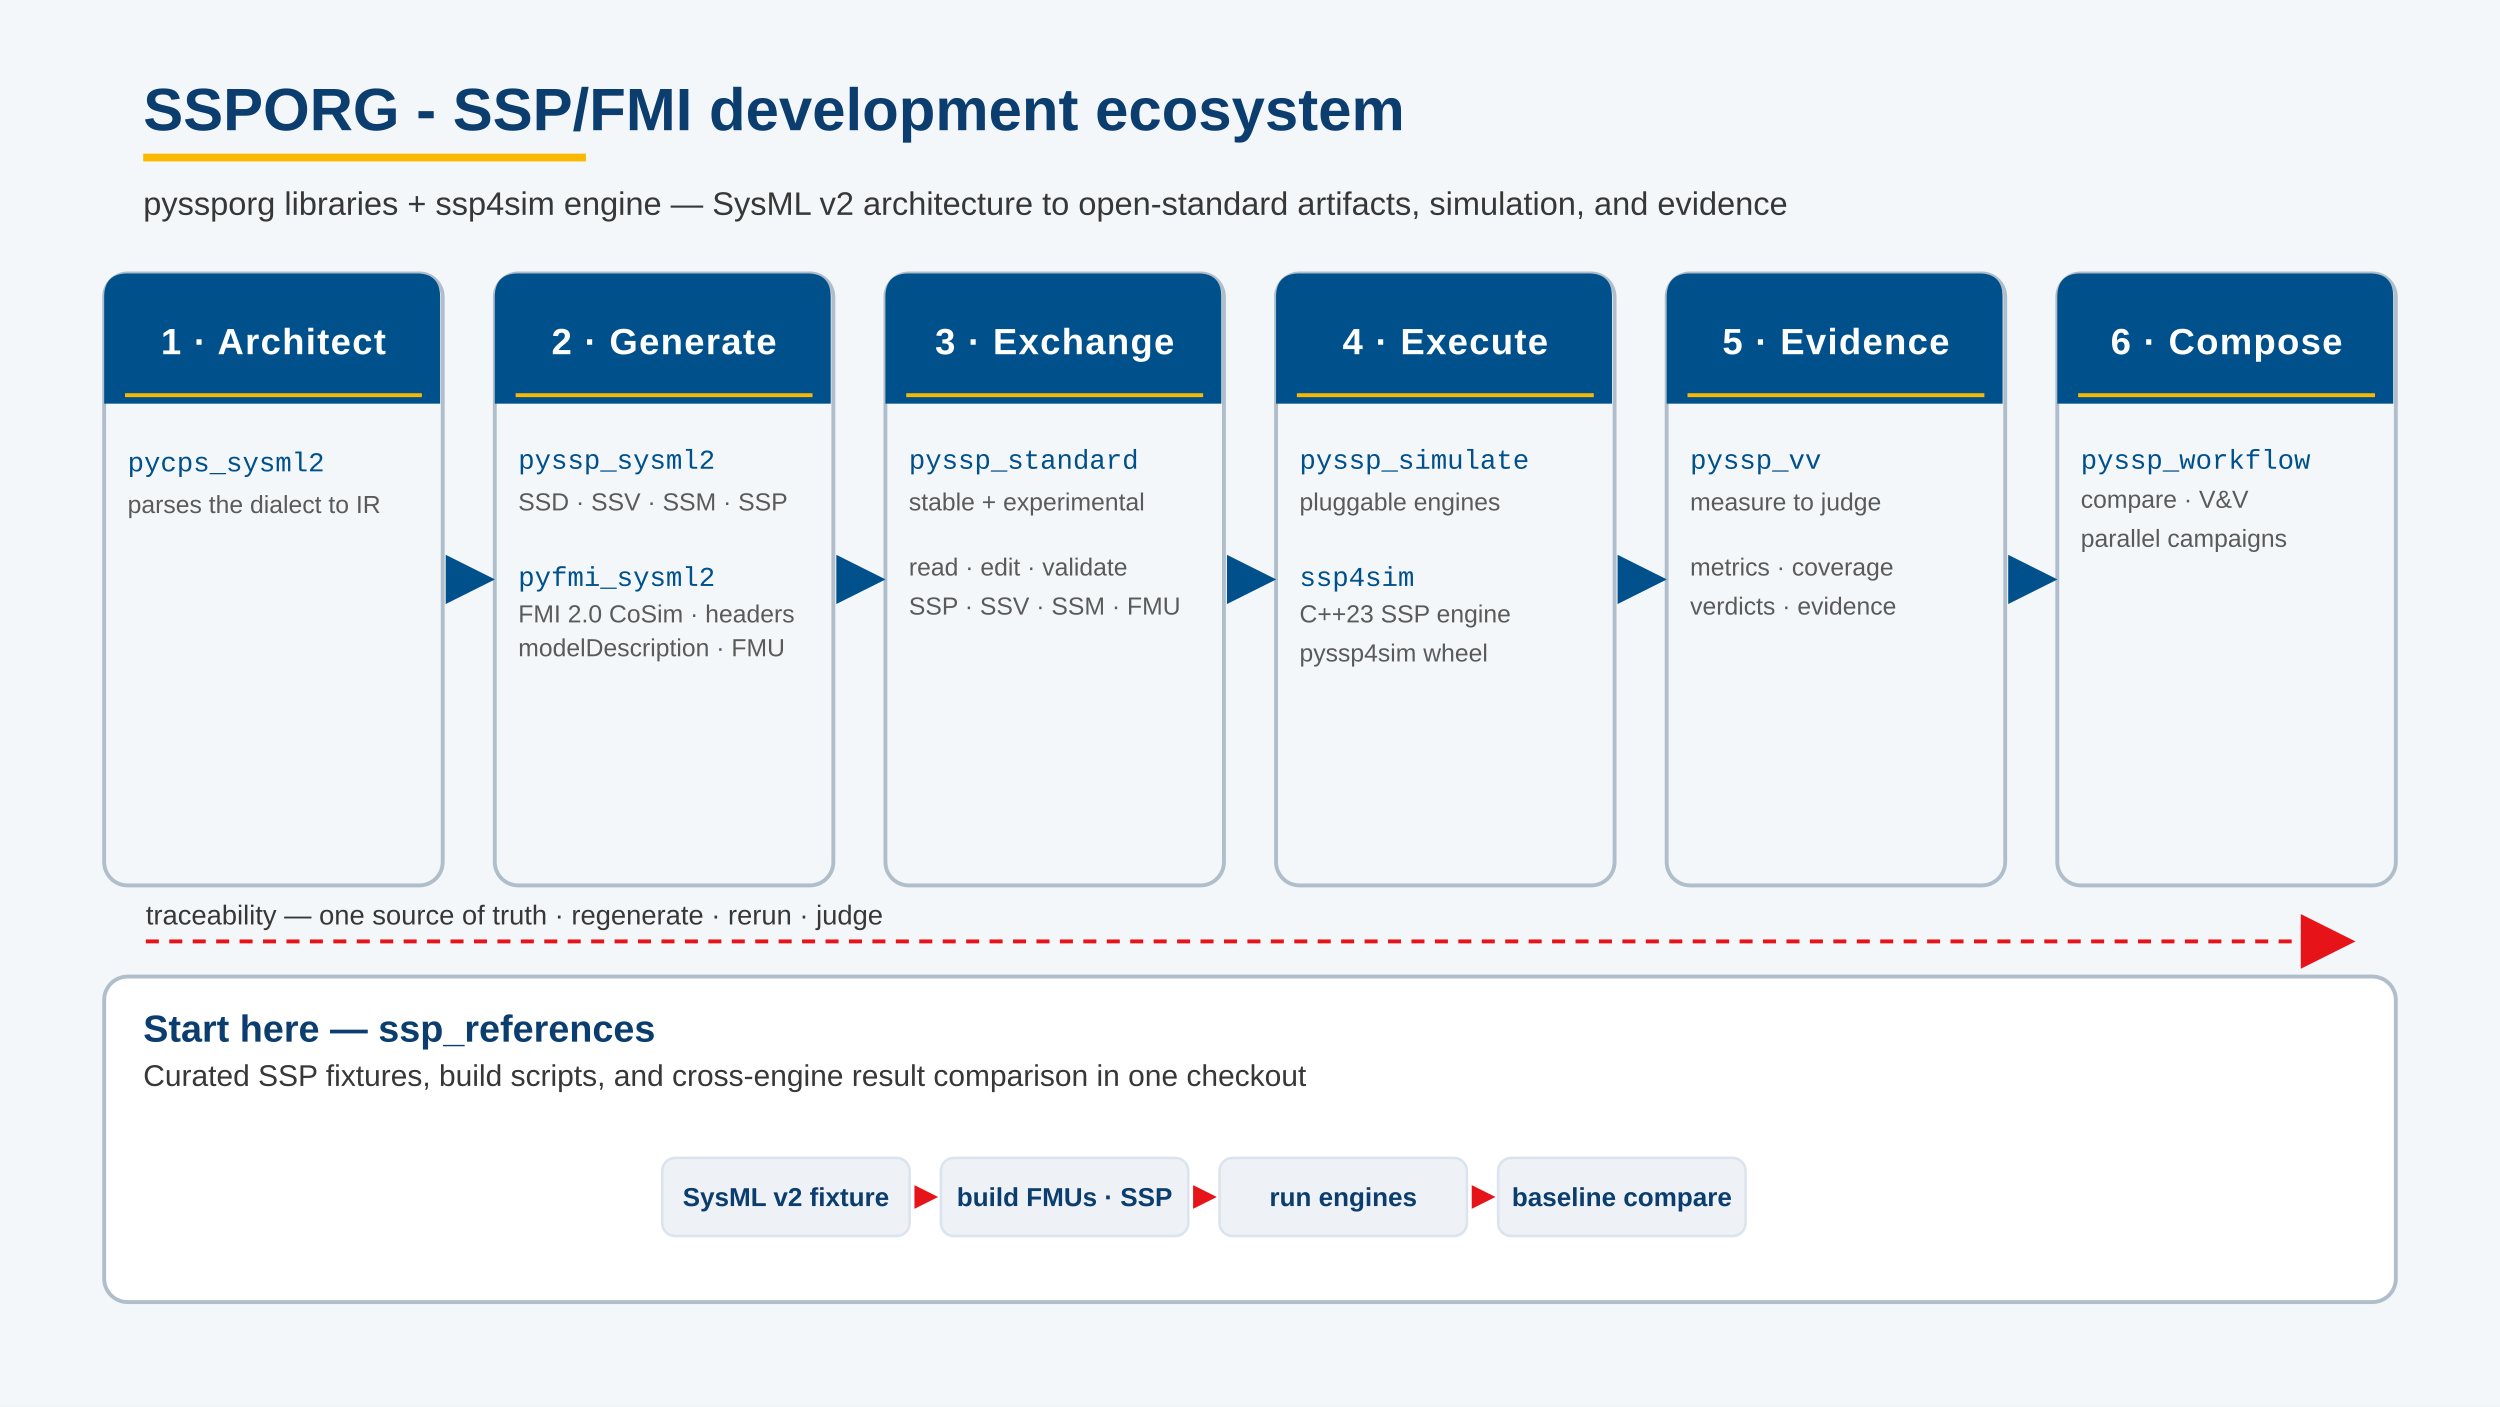
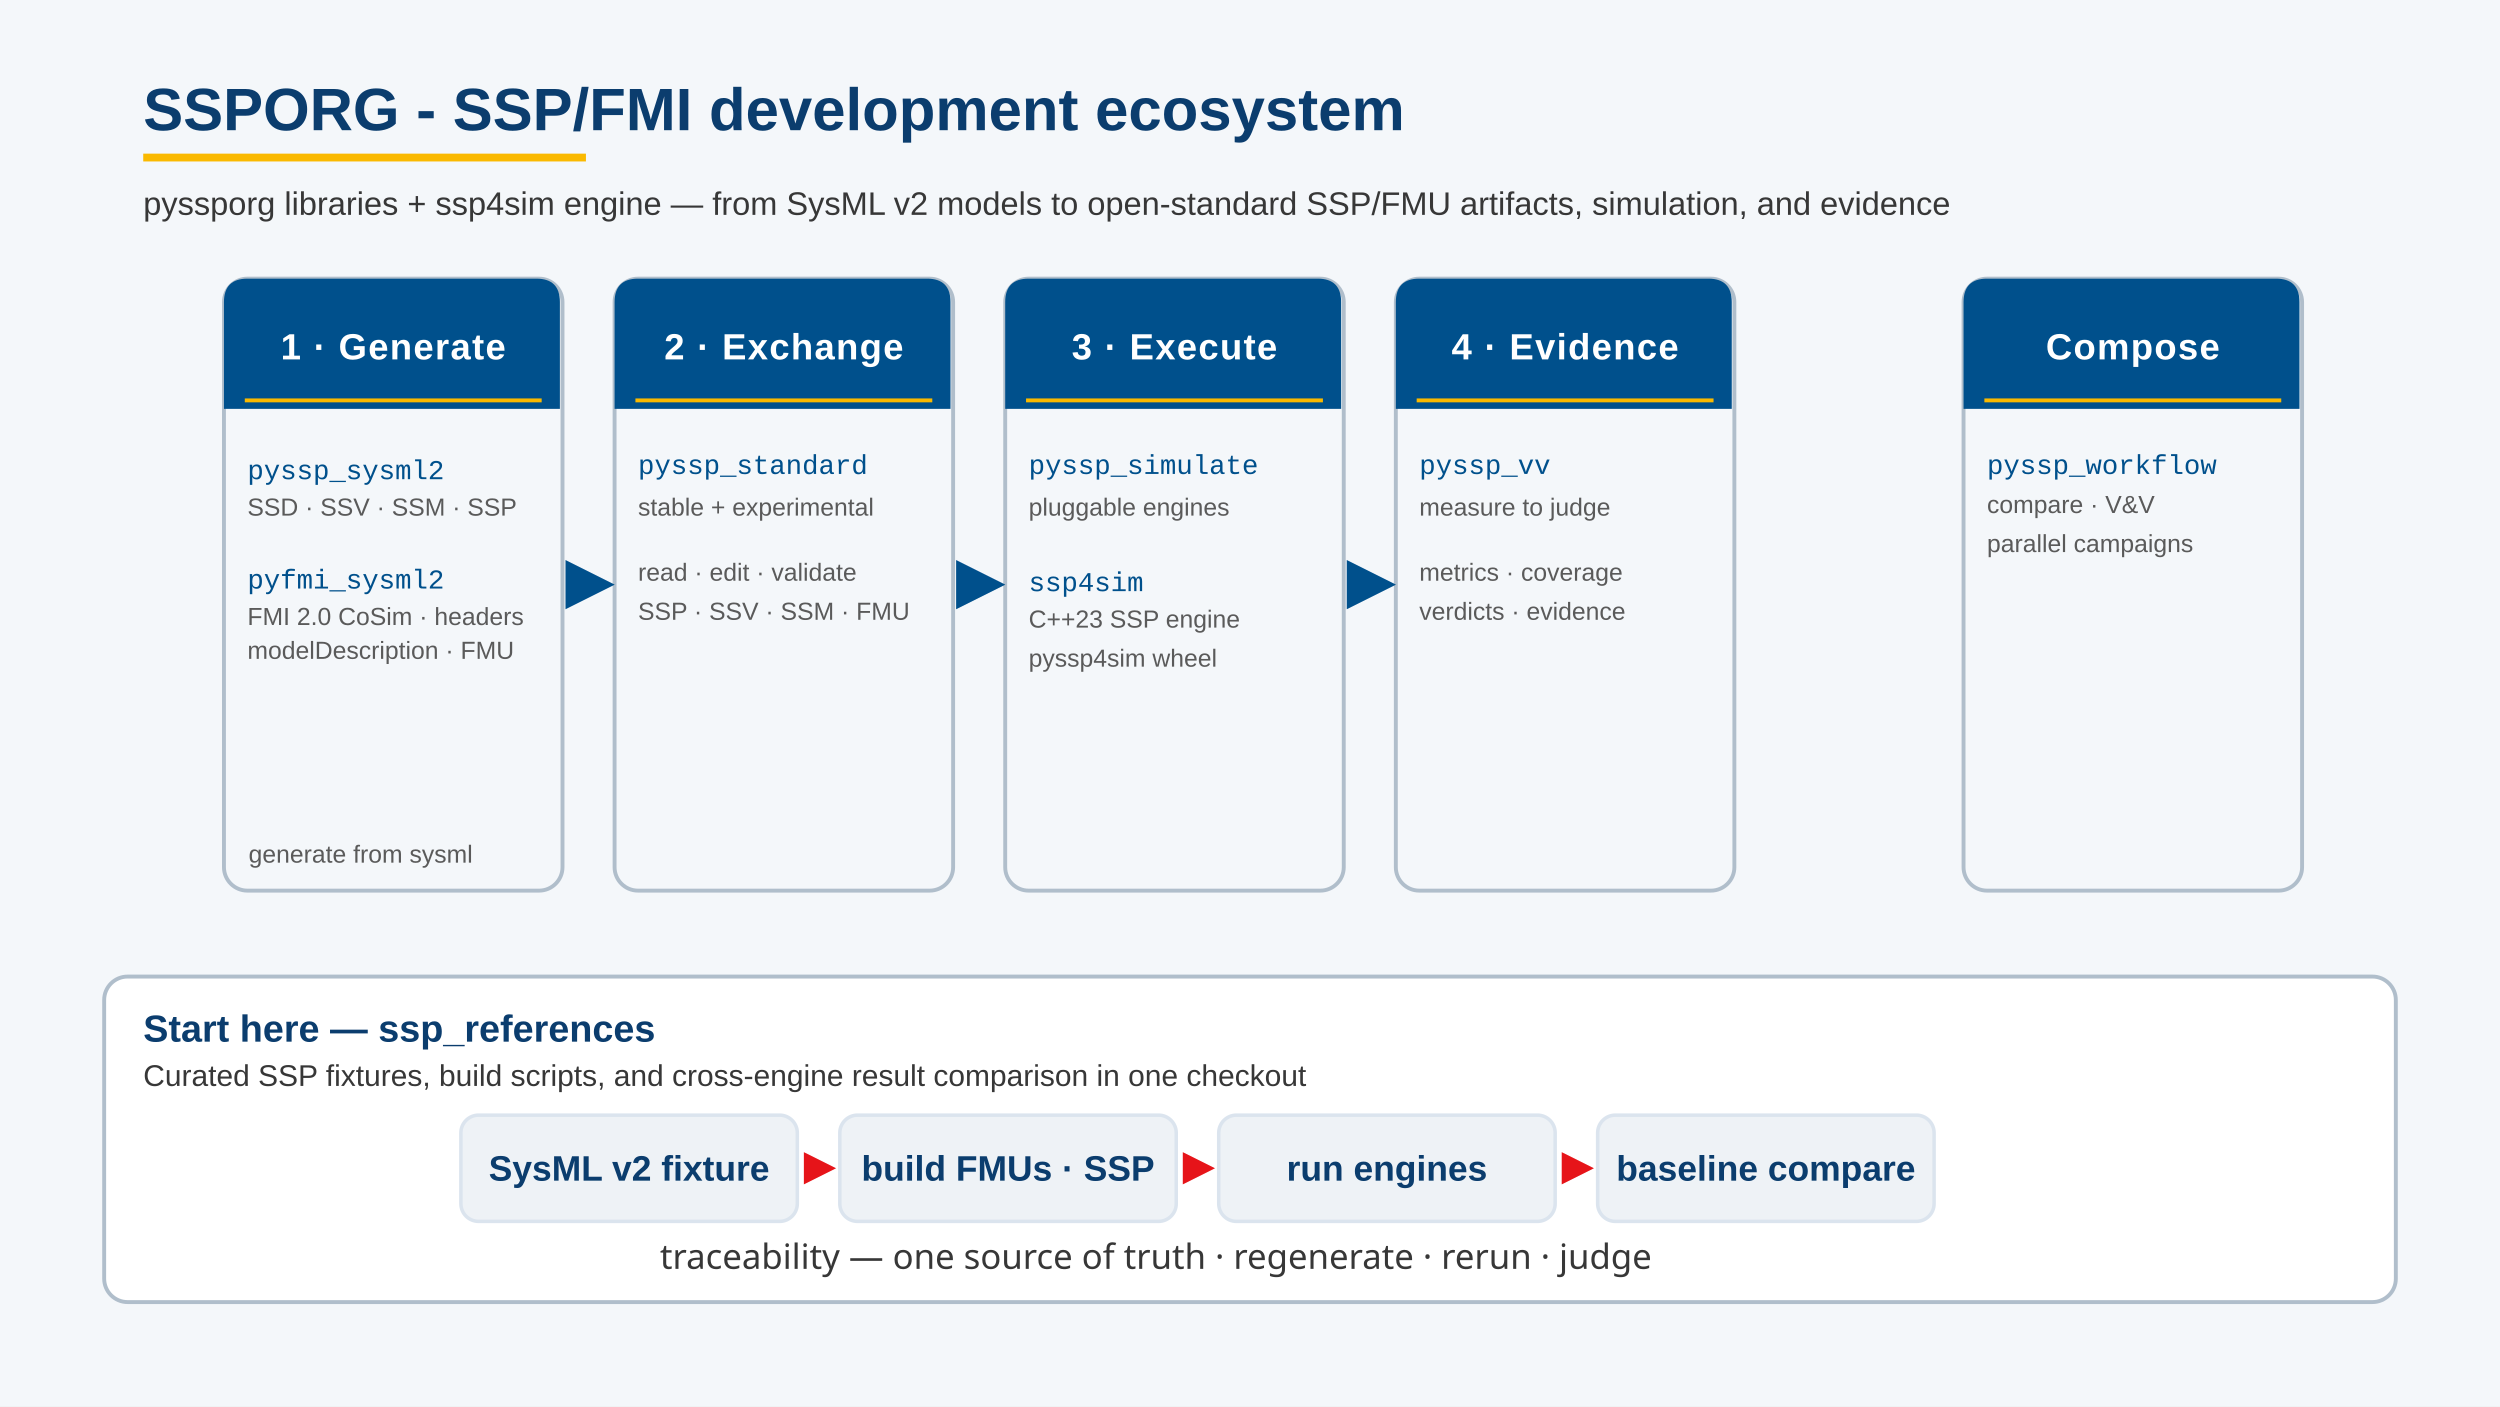
<svg xmlns="http://www.w3.org/2000/svg" width="1920" height="1080" viewBox="0 0 1920 1080" version="1.1" id="svg54">
  <defs id="defs2">
    <marker id="arrow" markerWidth="14" markerHeight="14" refX="11" refY="7" orient="auto">
      <path d="M0,0 L14,7 L0,14 Z" fill="#00508C" id="path1" />
    </marker>
    <marker id="arrowred" markerWidth="14" markerHeight="14" refX="11" refY="7" orient="auto">
      <path d="M0,0 L14,7 L0,14 Z" fill="#E61419" id="path2" />
    </marker>
    <style id="style2">
      .t-title { font: 700 46px Arial, 'Helvetica Neue', sans-serif; fill: #0B3D6E; }
      .t-sub { font: 400 25px Arial, 'Helvetica Neue', sans-serif; fill: #373737; }
      .t-head { font: 700 28px Arial, 'Helvetica Neue', sans-serif; fill: #FFFFFF; letter-spacing: 1px; }
      .t-mono { font: 400 21px Consolas, 'Liberation Mono', monospace; fill: #00508C; }
      .t-mono-sm { font: 400 19px Consolas, 'Liberation Mono', monospace; fill: #00508C; }
      .t-body { font: 400 22px Arial, 'Helvetica Neue', sans-serif; fill: #373737; }
      .t-small { font: 400 19px Arial, 'Helvetica Neue', sans-serif; fill: #5A5A5A; }
      .t-trace { font: 400 21px Arial, 'Helvetica Neue', sans-serif; fill: #373737; }
      .t-panel-head { font: 700 29px Arial, 'Helvetica Neue', sans-serif; fill: #0B3D6E; }
      .t-panel-sub { font: 400 23px Arial, 'Helvetica Neue', sans-serif; fill: #373737; }
      .t-mini { font: 700 20px Arial, 'Helvetica Neue', sans-serif; fill: #0B3D6E; text-anchor: middle; }
      .t-foot { font: 400 20px Arial, 'Helvetica Neue', sans-serif; fill: #5A5A5A; }
    </style>
  </defs>
-   <rect width="1920" height="1080" fill="#F4F7FA" id="rect2" />
+   <rect width="1920" height="1080" fill="#f4f7fa" id="rect2" x="0" y="0" />
  <text x="110" y="100" class="t-title" id="text2" style="font-style:normal;font-variant:normal;font-weight:700;font-stretch:normal;font-size:46px;line-height:normal;font-family:Arial, 'Helvetica Neue', sans-serif">SSPORG - SSP/FMI development ecosystem</text>
  <rect x="110" y="118" width="340" height="6" fill="#FAB900" id="rect3" />
-   <text x="110" y="165" class="t-sub" id="text3">pyssporg libraries + ssp4sim engine — SysML v2 architecture to open-standard artifacts, simulation, and evidence</text>
-   <g id="g9">
-     <rect x="80" y="210" width="260" height="470" rx="18" fill="none" stroke="#B0BECB" stroke-width="3" id="rect4" />
-     <path d="M98,210 H320 Q338,210 338,228 V310 H80 V228 Q80,210 98,210 Z" fill="#00508C" id="path4" />
-     <rect x="96" y="302" width="228" height="3" fill="#FAB900" id="rect5" />
-     <text x="210" y="272" class="t-head" text-anchor="middle" id="text5">1 · Architect</text>
-     <text x="98" y="362" class="t-mono" id="text8" style="font-style:normal;font-variant:normal;font-weight:400;font-stretch:normal;font-size:21px;line-height:normal;font-family:Consolas, 'Liberation Mono', monospace">pycps_sysml2</text>
-     <text x="98" y="394" class="t-small" id="text9" style="font-style:normal;font-variant:normal;font-weight:400;font-stretch:normal;font-size:19px;line-height:normal;font-family:Arial, 'Helvetica Neue', sans-serif">parses the dialect to IR</text>
+   <text x="110" y="165" class="t-sub" id="text3">pyssporg libraries + ssp4sim engine — from SysML v2 models to open-standard SSP/FMU artifacts, simulation, and evidence</text>
+   <g id="g16" transform="translate(-208,4)">
+     <rect x="380" y="210" width="260" height="470" rx="18" fill="none" stroke="#b0becb" stroke-width="3" id="rect9" />
+     <path d="m 398,210 h 222 q 18,0 18,18 v 82 H 380 v -82 q 0,-18 18,-18 z" fill="#00508c" id="path9" />
+     <rect x="396" y="302" width="228" height="3" fill="#fab900" id="rect10" />
+     <text x="510" y="272" class="t-head" text-anchor="middle" id="text10" style="font-style:normal;font-variant:normal;font-weight:700;font-stretch:normal;font-size:28px;line-height:normal;font-family:Arial, 'Helvetica Neue', sans-serif">1 · Generate</text>
+     <text x="398" y="364" class="t-mono" id="text11" style="font-style:normal;font-variant:normal;font-weight:400;font-stretch:normal;font-size:21px;line-height:normal;font-family:Consolas, 'Liberation Mono', monospace">pyssp_sysml2</text>
+     <text x="398" y="392" class="t-small" id="text12" style="font-style:normal;font-variant:normal;font-weight:400;font-stretch:normal;font-size:19px;line-height:normal;font-family:Arial, 'Helvetica Neue', sans-serif">SSD · SSV · SSM · SSP</text>
+     <text x="398" y="448" class="t-mono" id="text13" style="font-style:normal;font-variant:normal;font-weight:400;font-stretch:normal;font-size:21px;line-height:normal;font-family:Consolas, 'Liberation Mono', monospace">pyfmi_sysml2</text>
+     <text x="398" y="476" class="t-small" id="text14" style="font-style:normal;font-variant:normal;font-weight:400;font-stretch:normal;font-size:19px;line-height:normal;font-family:Arial, 'Helvetica Neue', sans-serif">FMI 2.0 CoSim · headers</text>
+     <text x="398" y="502" class="t-small" id="text15" style="font-style:normal;font-variant:normal;font-weight:400;font-stretch:normal;font-size:19px;line-height:normal;font-family:Arial, 'Helvetica Neue', sans-serif">modelDescription · FMU</text>
+     <text x="398.91" y="658.51" class="t-small" id="text12-6-5" style="font-style:normal;font-variant:normal;font-weight:400;font-stretch:normal;font-size:19px;line-height:normal;font-family:Arial, 'Helvetica Neue', sans-serif;fill:#5a5a5a">generate from sysml</text>
  </g>
-   <g id="g16">
-     <rect x="380" y="210" width="260" height="470" rx="18" fill="none" stroke="#B0BECB" stroke-width="3" id="rect9" />
-     <path d="M398,210 H620 Q638,210 638,228 V310 H380 V228 Q380,210 398,210 Z" fill="#00508C" id="path9" />
-     <rect x="396" y="302" width="228" height="3" fill="#FAB900" id="rect10" />
-     <text x="510" y="272" class="t-head" text-anchor="middle" id="text10">2 · Generate</text>
-     <text x="398" y="360" class="t-mono" id="text11">pyssp_sysml2</text>
-     <text x="398" y="392" class="t-small" id="text12">SSD · SSV · SSM · SSP</text>
-     <text x="398" y="450" class="t-mono" id="text13">pyfmi_sysml2</text>
-     <text x="398" y="478" class="t-small" id="text14">FMI 2.0 CoSim · headers</text>
-     <text x="398" y="504" class="t-small" id="text15">modelDescription · FMU</text>
+   <g id="g22" transform="translate(-208,4)">
+     <rect x="680" y="210" width="260" height="470" rx="18" fill="none" stroke="#b0becb" stroke-width="3" id="rect16" />
+     <path d="m 698,210 h 222 q 18,0 18,18 v 82 H 680 v -82 q 0,-18 18,-18 z" fill="#00508c" id="path16" />
+     <rect x="696" y="302" width="228" height="3" fill="#fab900" id="rect17" />
+     <text x="810" y="272" class="t-head" text-anchor="middle" id="text17" style="font-style:normal;font-variant:normal;font-weight:700;font-stretch:normal;font-size:28px;line-height:normal;font-family:Arial, 'Helvetica Neue', sans-serif">2 · Exchange</text>
+     <text x="698" y="360" class="t-mono" id="text18" style="font-style:normal;font-variant:normal;font-weight:400;font-stretch:normal;font-size:21px;line-height:normal;font-family:Consolas, 'Liberation Mono', monospace">pyssp_standard</text>
+     <text x="698" y="392" class="t-small" id="text19" style="font-style:normal;font-variant:normal;font-weight:400;font-stretch:normal;font-size:19px;line-height:normal;font-family:Arial, 'Helvetica Neue', sans-serif">stable + experimental</text>
+     <text x="698" y="442" class="t-small" id="text20" style="font-style:normal;font-variant:normal;font-weight:400;font-stretch:normal;font-size:19px;line-height:normal;font-family:Arial, 'Helvetica Neue', sans-serif">read · edit · validate</text>
+     <text x="698" y="472" class="t-small" id="text21" style="font-style:normal;font-variant:normal;font-weight:400;font-stretch:normal;font-size:19px;line-height:normal;font-family:Arial, 'Helvetica Neue', sans-serif">SSP · SSV · SSM · FMU</text>
  </g>
-   <g id="g22">
-     <rect x="680" y="210" width="260" height="470" rx="18" fill="none" stroke="#B0BECB" stroke-width="3" id="rect16" />
-     <path d="M698,210 H920 Q938,210 938,228 V310 H680 V228 Q680,210 698,210 Z" fill="#00508C" id="path16" />
-     <rect x="696" y="302" width="228" height="3" fill="#FAB900" id="rect17" />
-     <text x="810" y="272" class="t-head" text-anchor="middle" id="text17">3 · Exchange</text>
-     <text x="698" y="360" class="t-mono" id="text18">pyssp_standard</text>
-     <text x="698" y="392" class="t-small" id="text19">stable + experimental</text>
-     <text x="698" y="442" class="t-small" id="text20">read · edit · validate</text>
-     <text x="698" y="472" class="t-small" id="text21">SSP · SSV · SSM · FMU</text>
+   <g id="g30" transform="translate(-208,4)">
+     <rect x="980" y="210" width="260" height="470" rx="18" fill="none" stroke="#b0becb" stroke-width="3" id="rect22" />
+     <path d="m 998,210 h 222 q 18,0 18,18 v 82 H 980 v -82 q 0,-18 18,-18 z" fill="#00508c" id="path22" />
+     <rect x="996" y="302" width="228" height="3" fill="#fab900" id="rect23" />
+     <text x="1110" y="272" class="t-head" text-anchor="middle" id="text23" style="font-style:normal;font-variant:normal;font-weight:700;font-stretch:normal;font-size:28px;line-height:normal;font-family:Arial, 'Helvetica Neue', sans-serif">3 · Execute</text>
+     <text x="998" y="360" class="t-mono" id="text24" style="font-style:normal;font-variant:normal;font-weight:400;font-stretch:normal;font-size:21px;line-height:normal;font-family:Consolas, 'Liberation Mono', monospace">pyssp_simulate</text>
+     <text x="998" y="392" class="t-small" id="text25" style="font-style:normal;font-variant:normal;font-weight:400;font-stretch:normal;font-size:19px;line-height:normal;font-family:Arial, 'Helvetica Neue', sans-serif">pluggable engines</text>
+     <text x="998" y="450" class="t-mono" id="text26" style="font-style:normal;font-variant:normal;font-weight:400;font-stretch:normal;font-size:21px;line-height:normal;font-family:Consolas, 'Liberation Mono', monospace">ssp4sim</text>
+     <text x="998" y="478" class="t-small" id="text27" style="font-style:normal;font-variant:normal;font-weight:400;font-stretch:normal;font-size:19px;line-height:normal;font-family:Arial, 'Helvetica Neue', sans-serif">C++23 SSP engine</text>
+     <text x="998" y="508" class="t-small" id="text28" style="font-style:normal;font-variant:normal;font-weight:400;font-stretch:normal;font-size:19px;line-height:normal;font-family:Arial, 'Helvetica Neue', sans-serif">pyssp4sim wheel</text>
  </g>
-   <g id="g30">
-     <rect x="980" y="210" width="260" height="470" rx="18" fill="none" stroke="#B0BECB" stroke-width="3" id="rect22" />
-     <path d="M998,210 H1220 Q1238,210 1238,228 V310 H980 V228 Q980,210 998,210 Z" fill="#00508C" id="path22" />
-     <rect x="996" y="302" width="228" height="3" fill="#FAB900" id="rect23" />
-     <text x="1110" y="272" class="t-head" text-anchor="middle" id="text23">4 · Execute</text>
-     <text x="998" y="360" class="t-mono" id="text24">pyssp_simulate</text>
-     <text x="998" y="392" class="t-small" id="text25">pluggable engines</text>
-     <text x="998" y="450" class="t-mono" id="text26">ssp4sim</text>
-     <text x="998" y="478" class="t-small" id="text27">C++23 SSP engine</text>
-     <text x="998" y="508" class="t-small" id="text28">pyssp4sim wheel</text>
+   <g id="g36" transform="translate(-208,4)">
+     <rect x="1280" y="210" width="260" height="470" rx="18" fill="none" stroke="#b0becb" stroke-width="3" id="rect30" />
+     <path d="m 1298,210 h 222 q 18,0 18,18 v 82 h -258 v -82 q 0,-18 18,-18 z" fill="#00508c" id="path30" />
+     <rect x="1296" y="302" width="228" height="3" fill="#fab900" id="rect31" />
+     <text x="1410" y="272" class="t-head" text-anchor="middle" id="text31" style="font-style:normal;font-variant:normal;font-weight:700;font-stretch:normal;font-size:28px;line-height:normal;font-family:Arial, 'Helvetica Neue', sans-serif">4 · Evidence</text>
+     <text x="1298" y="360" class="t-mono" id="text32" style="font-style:normal;font-variant:normal;font-weight:400;font-stretch:normal;font-size:21px;line-height:normal;font-family:Consolas, 'Liberation Mono', monospace">pyssp_vv</text>
+     <text x="1298" y="392" class="t-small" id="text33" style="font-style:normal;font-variant:normal;font-weight:400;font-stretch:normal;font-size:19px;line-height:normal;font-family:Arial, 'Helvetica Neue', sans-serif">measure to judge</text>
+     <text x="1298" y="442" class="t-small" id="text34" style="font-style:normal;font-variant:normal;font-weight:400;font-stretch:normal;font-size:19px;line-height:normal;font-family:Arial, 'Helvetica Neue', sans-serif">metrics · coverage</text>
+     <text x="1298" y="472" class="t-small" id="text35" style="font-style:normal;font-variant:normal;font-weight:400;font-stretch:normal;font-size:19px;line-height:normal;font-family:Arial, 'Helvetica Neue', sans-serif">verdicts · evidence</text>
  </g>
-   <g id="g36">
-     <rect x="1280" y="210" width="260" height="470" rx="18" fill="none" stroke="#B0BECB" stroke-width="3" id="rect30" />
-     <path d="M1298,210 H1520 Q1538,210 1538,228 V310 H1280 V228 Q1280,210 1298,210 Z" fill="#00508C" id="path30" />
-     <rect x="1296" y="302" width="228" height="3" fill="#FAB900" id="rect31" />
-     <text x="1410" y="272" class="t-head" text-anchor="middle" id="text31">5 · Evidence</text>
-     <text x="1298" y="360" class="t-mono" id="text32">pyssp_vv</text>
-     <text x="1298" y="392" class="t-small" id="text33">measure to judge</text>
-     <text x="1298" y="442" class="t-small" id="text34">metrics · coverage</text>
-     <text x="1298" y="472" class="t-small" id="text35">verdicts · evidence</text>
+   <g id="g42" transform="translate(-14,4)">
+     <rect x="1522" y="210" width="260" height="470" rx="18" fill="none" stroke="#b0becb" stroke-width="3" id="rect36" />
+     <path d="m 1540,210 h 222 q 18,0 18,18 v 82 h -258 v -82 q 0,-18 18,-18 z" fill="#00508c" id="path36" />
+     <rect x="1538" y="302" width="228" height="3" fill="#fab900" id="rect37" />
+     <text x="1652" y="272" class="t-head" text-anchor="middle" id="text37" style="font-style:normal;font-variant:normal;font-weight:700;font-stretch:normal;font-size:28px;line-height:normal;font-family:Arial, 'Helvetica Neue', sans-serif">Compose</text>
+     <text x="1540" y="360" class="t-mono" id="text38" style="font-style:normal;font-variant:normal;font-weight:400;font-stretch:normal;font-size:21px;line-height:normal;font-family:Consolas, 'Liberation Mono', monospace">pyssp_workflow</text>
+     <text x="1540" y="390" class="t-small" id="text40" style="font-style:normal;font-variant:normal;font-weight:400;font-stretch:normal;font-size:19px;line-height:normal;font-family:Arial, 'Helvetica Neue', sans-serif">compare · V&amp;V</text>
+     <text x="1540" y="420" class="t-small" id="text41" style="font-style:normal;font-variant:normal;font-weight:400;font-stretch:normal;font-size:19px;line-height:normal;font-family:Arial, 'Helvetica Neue', sans-serif">parallel campaigns</text>
  </g>
-   <g id="g42">
-     <rect x="1580" y="210" width="260" height="470" rx="18" fill="none" stroke="#B0BECB" stroke-width="3" id="rect36" />
-     <path d="M1598,210 H1820 Q1838,210 1838,228 V310 H1580 V228 Q1580,210 1598,210 Z" fill="#00508C" id="path36" />
-     <rect x="1596" y="302" width="228" height="3" fill="#FAB900" id="rect37" />
-     <text x="1710" y="272" class="t-head" text-anchor="middle" id="text37">6 · Compose</text>
-     <text x="1598" y="360" class="t-mono" id="text38">pyssp_workflow</text>
-     <text x="1598" y="390" class="t-small" id="text40" style="font-style:normal;font-variant:normal;font-weight:400;font-stretch:normal;font-size:19px;line-height:normal;font-family:Arial, 'Helvetica Neue', sans-serif">compare · V&amp;V</text>
-     <text x="1598" y="420" class="t-small" id="text41" style="font-style:normal;font-variant:normal;font-weight:400;font-stretch:normal;font-size:19px;line-height:normal;font-family:Arial, 'Helvetica Neue', sans-serif">parallel campaigns</text>
+   <g id="g46" transform="translate(-208,4)">
+     <line x1="646" y1="445" x2="672" y2="445" stroke="#00508c" stroke-width="4" marker-end="url(#arrow)" id="line43" style="stroke-width:2.7;stroke-miterlimit:3.9;stroke-dasharray:none" />
+     <line x1="946" y1="445" x2="972" y2="445" stroke="#00508c" stroke-width="4" marker-end="url(#arrow)" id="line44" style="stroke-width:2.7;stroke-miterlimit:3.9;stroke-dasharray:none" />
+     <line x1="1246" y1="445" x2="1272" y2="445" stroke="#00508c" stroke-width="4" marker-end="url(#arrow)" id="line45" style="stroke-width:2.7;stroke-miterlimit:3.9;stroke-dasharray:none" />
  </g>
-   <g id="g46">
-     <line x1="346" y1="445" x2="372" y2="445" stroke="#00508C" stroke-width="4" marker-end="url(#arrow)" id="line42" style="stroke-miterlimit:3.9;stroke-width:2.7;stroke-dasharray:none" />
-     <line x1="646" y1="445" x2="672" y2="445" stroke="#00508C" stroke-width="4" marker-end="url(#arrow)" id="line43" style="stroke-miterlimit:3.9;stroke-width:2.7;stroke-dasharray:none" />
-     <line x1="946" y1="445" x2="972" y2="445" stroke="#00508C" stroke-width="4" marker-end="url(#arrow)" id="line44" style="stroke-miterlimit:3.9;stroke-width:2.7;stroke-dasharray:none" />
-     <line x1="1246" y1="445" x2="1272" y2="445" stroke="#00508C" stroke-width="4" marker-end="url(#arrow)" id="line45" style="stroke-miterlimit:3.9;stroke-width:2.7;stroke-dasharray:none" />
-     <line x1="1546" y1="445" x2="1572" y2="445" stroke="#00508C" stroke-width="4" marker-end="url(#arrow)" id="line46" style="stroke-miterlimit:3.9;stroke-width:2.7;stroke-dasharray:none" />
-   </g>
-   <text x="112" y="710" class="t-trace" id="text46" style="font-style:normal;font-variant:normal;font-weight:400;font-stretch:normal;font-size:21px;line-height:normal;font-family:Arial, 'Helvetica Neue', sans-serif">traceability — one source of truth · regenerate · rerun · judge</text>
-   <line x1="112" y1="723" x2="1800" y2="723" stroke="#e61419" stroke-width="3" stroke-dasharray="10, 8" marker-end="url(#arrowred)" id="line47" />
  <rect x="80" y="750" width="1760" height="250" rx="18" fill="#FFFFFF" stroke="#B0BECB" stroke-width="3" id="rect47" />
  <text x="110" y="800" class="t-panel-head" id="text47">Start here — ssp_references</text>
  <text x="110" y="834" class="t-panel-sub" id="text48">Curated SSP fixtures, build scripts, and cross-engine result comparison in one checkout</text>
-   <g id="g54" transform="translate(-499.4078,44.28246)">
+   <g id="g54" transform="matrix(1.359876,0,0,1.359876,-1016.792,-292.6648)">
    <rect x="1008" y="845" width="190" height="60" rx="10" fill="#eef2f6" stroke="#dbe4ee" stroke-width="2" id="rect48" />
    <text x="1103" y="882" class="t-mini" id="text49" style="font-style:normal;font-variant:normal;font-weight:700;font-stretch:normal;font-size:20px;line-height:normal;font-family:Arial, 'Helvetica Neue', sans-serif">SysML v2 fixture</text>
    <rect x="1222" y="845" width="190" height="60" rx="10" fill="#eef2f6" stroke="#dbe4ee" stroke-width="2" id="rect49" />
    <text x="1317" y="882" class="t-mini" id="text50" style="font-style:normal;font-variant:normal;font-weight:700;font-stretch:normal;font-size:20px;line-height:normal;font-family:Arial, 'Helvetica Neue', sans-serif">build FMUs · SSP</text>
    <rect x="1436" y="845" width="190" height="60" rx="10" fill="#eef2f6" stroke="#dbe4ee" stroke-width="2" id="rect50" />
    <text x="1531" y="882" class="t-mini" id="text51" style="font-style:normal;font-variant:normal;font-weight:700;font-stretch:normal;font-size:20px;line-height:normal;font-family:Arial, 'Helvetica Neue', sans-serif">run engines</text>
    <rect x="1650" y="845" width="190" height="60" rx="10" fill="#eef2f6" stroke="#dbe4ee" stroke-width="2" id="rect51" />
    <text x="1745" y="882" class="t-mini" id="text52" style="font-style:normal;font-variant:normal;font-weight:700;font-stretch:normal;font-size:20px;line-height:normal;font-family:Arial, 'Helvetica Neue', sans-serif">baseline compare</text>
    <line x1="1204" y1="875" x2="1216" y2="875" stroke="#e61419" stroke-width="3" marker-end="url(#arrowred)" id="line52" style="stroke-width:1.3;stroke-dasharray:none" />
    <line x1="1418" y1="875" x2="1430" y2="875" stroke="#e61419" stroke-width="3" marker-end="url(#arrowred)" id="line53" style="stroke-width:1.3;stroke-dasharray:none" />
    <line x1="1632" y1="875" x2="1644" y2="875" stroke="#e61419" stroke-width="3" marker-end="url(#arrowred)" id="line54" style="stroke-width:1.3;stroke-dasharray:none" />
  </g>
+   <text x="506.852" y="974.465" class="t-trace" id="text46" style="font-style:normal;font-variant:normal;font-weight:400;font-stretch:normal;font-size:21px;line-height:normal;font-family:Arial, 'Helvetica Neue', sans-serif;-inkscape-font-specification:'Arial, Helvetica Neue, sans-serif, Normal';font-variant-ligatures:normal;font-variant-caps:normal;font-variant-numeric:normal;font-variant-east-asian:normal;fill:#373737;stroke:none;stroke-opacity:1">
+     <tspan style="font-style:normal;font-variant:normal;font-weight:normal;font-stretch:normal;font-size:26.667px;font-family:Sans;-inkscape-font-specification:'Sans, Normal';font-variant-ligatures:normal;font-variant-caps:normal;font-variant-numeric:normal;font-variant-east-asian:normal" id="tspan1">traceability — one source of truth · regenerate · rerun · judge</tspan>
+   </text>
</svg>
